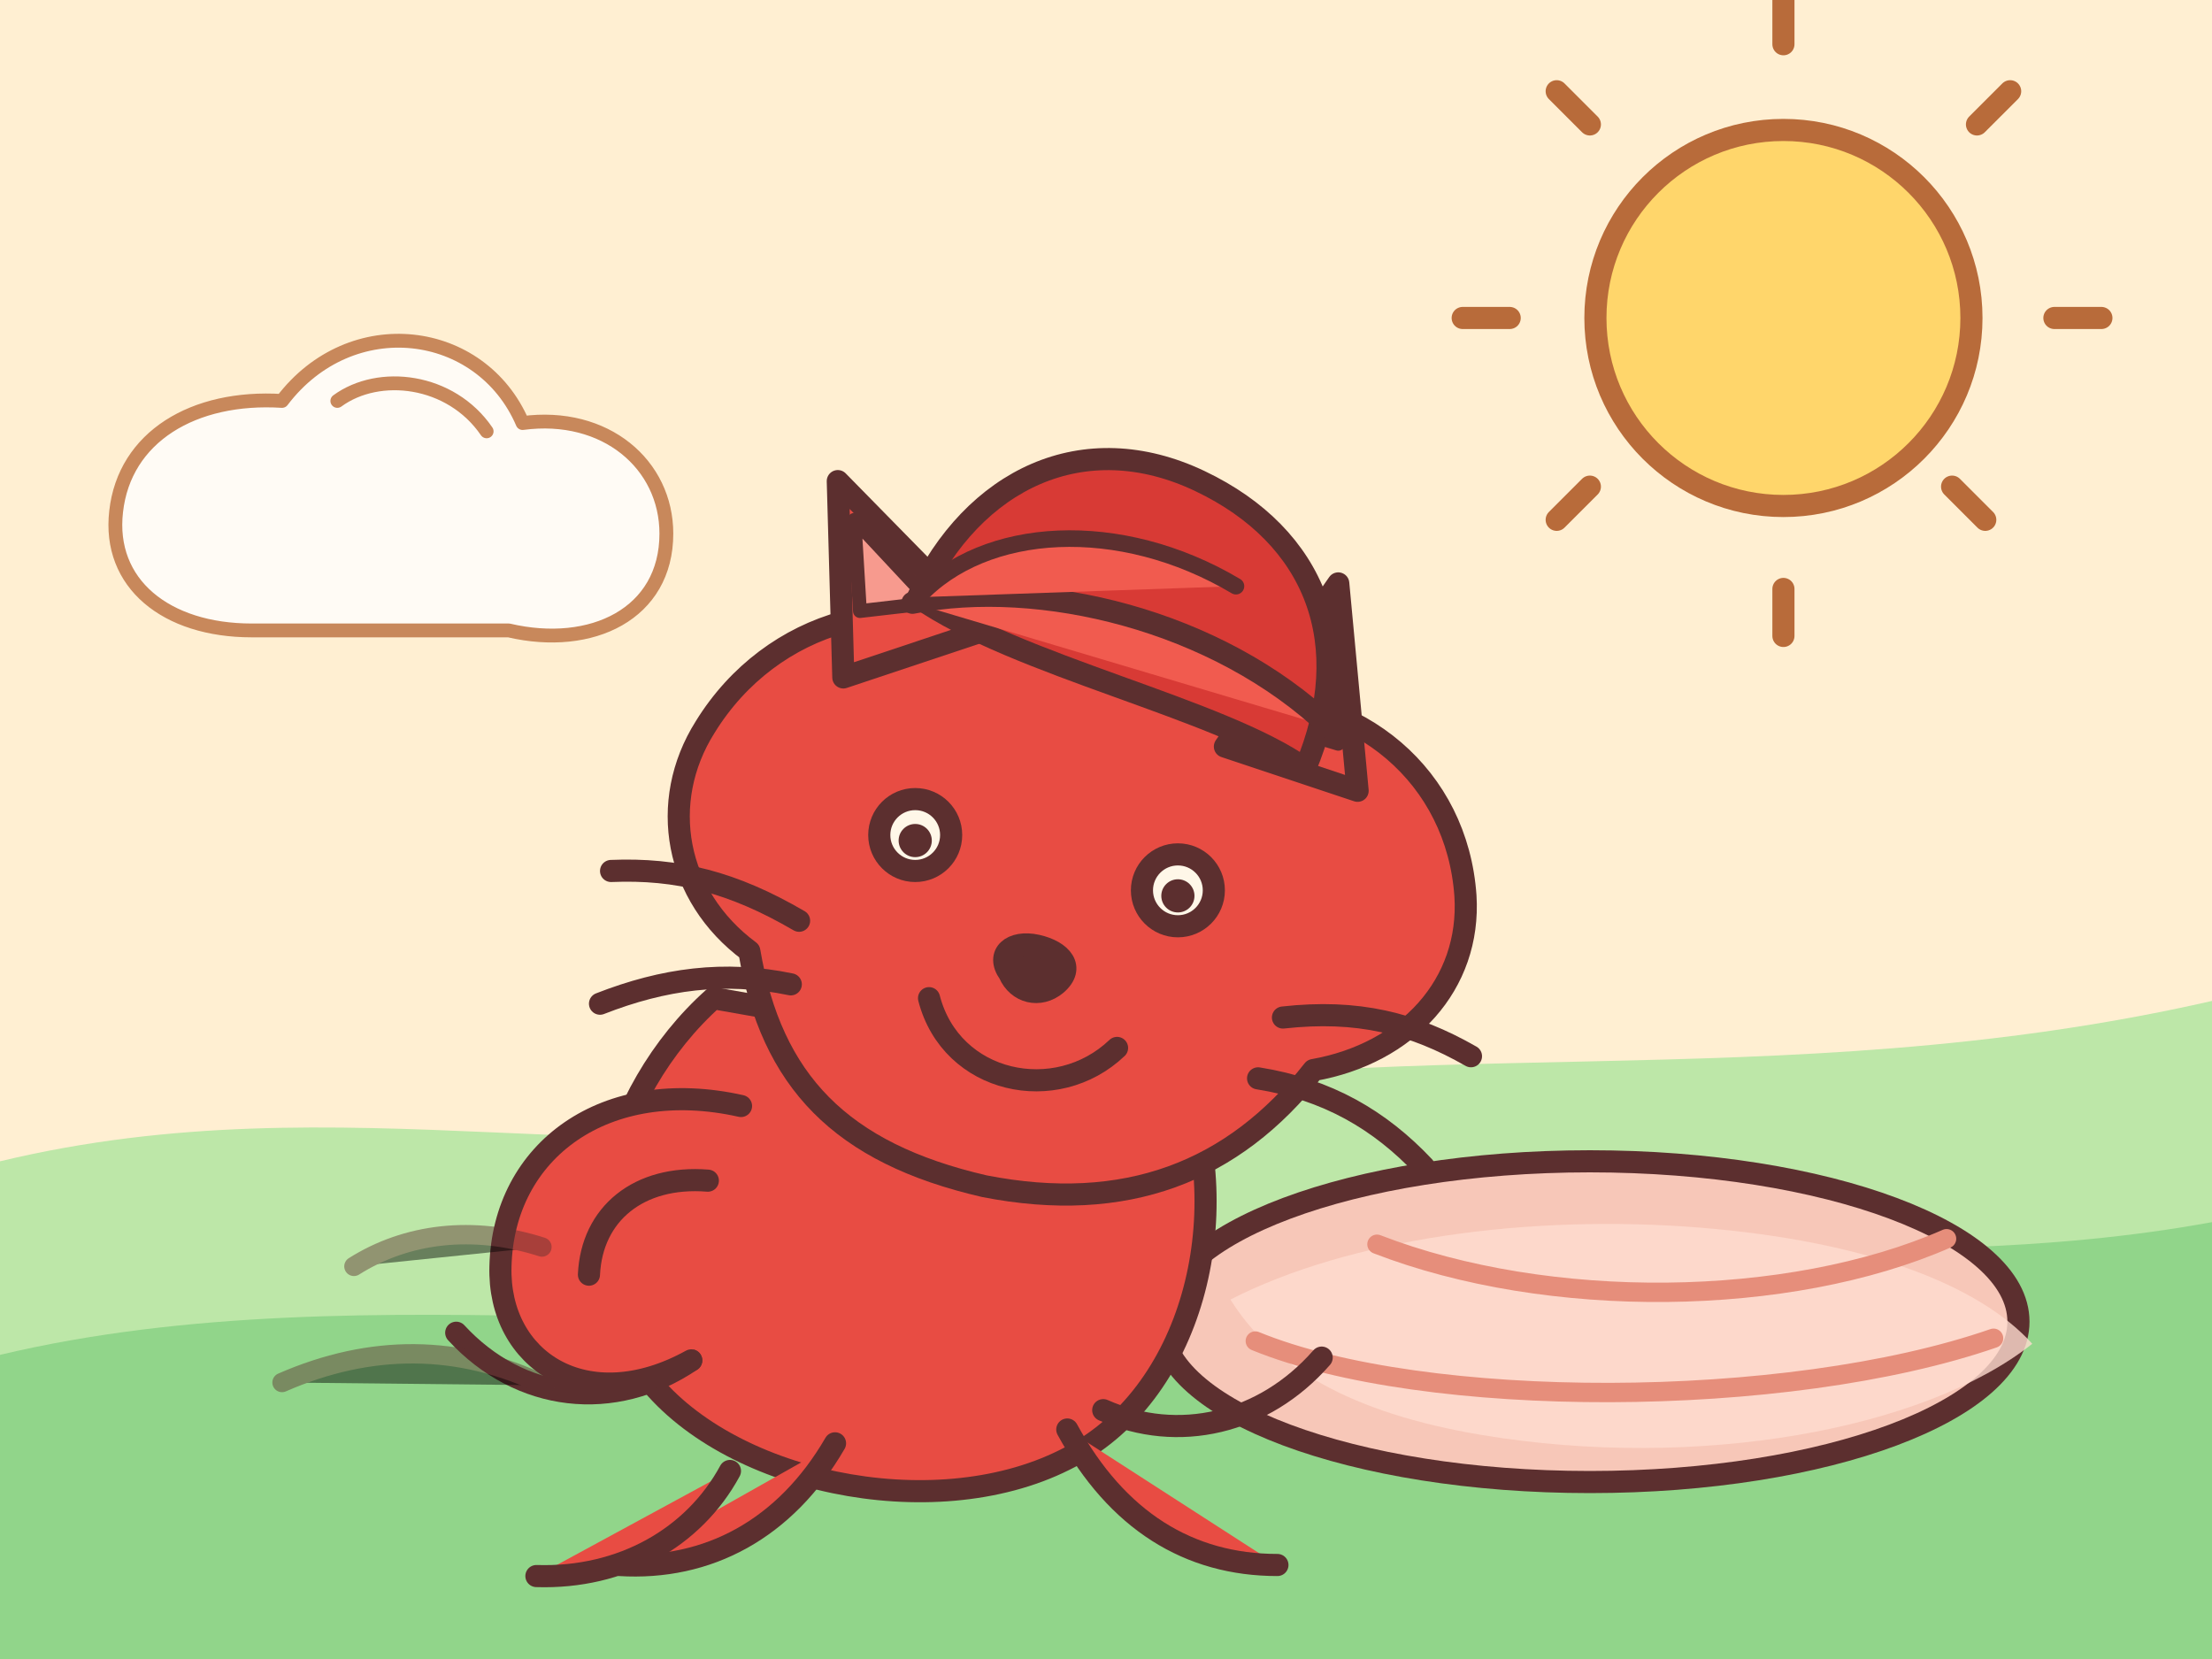
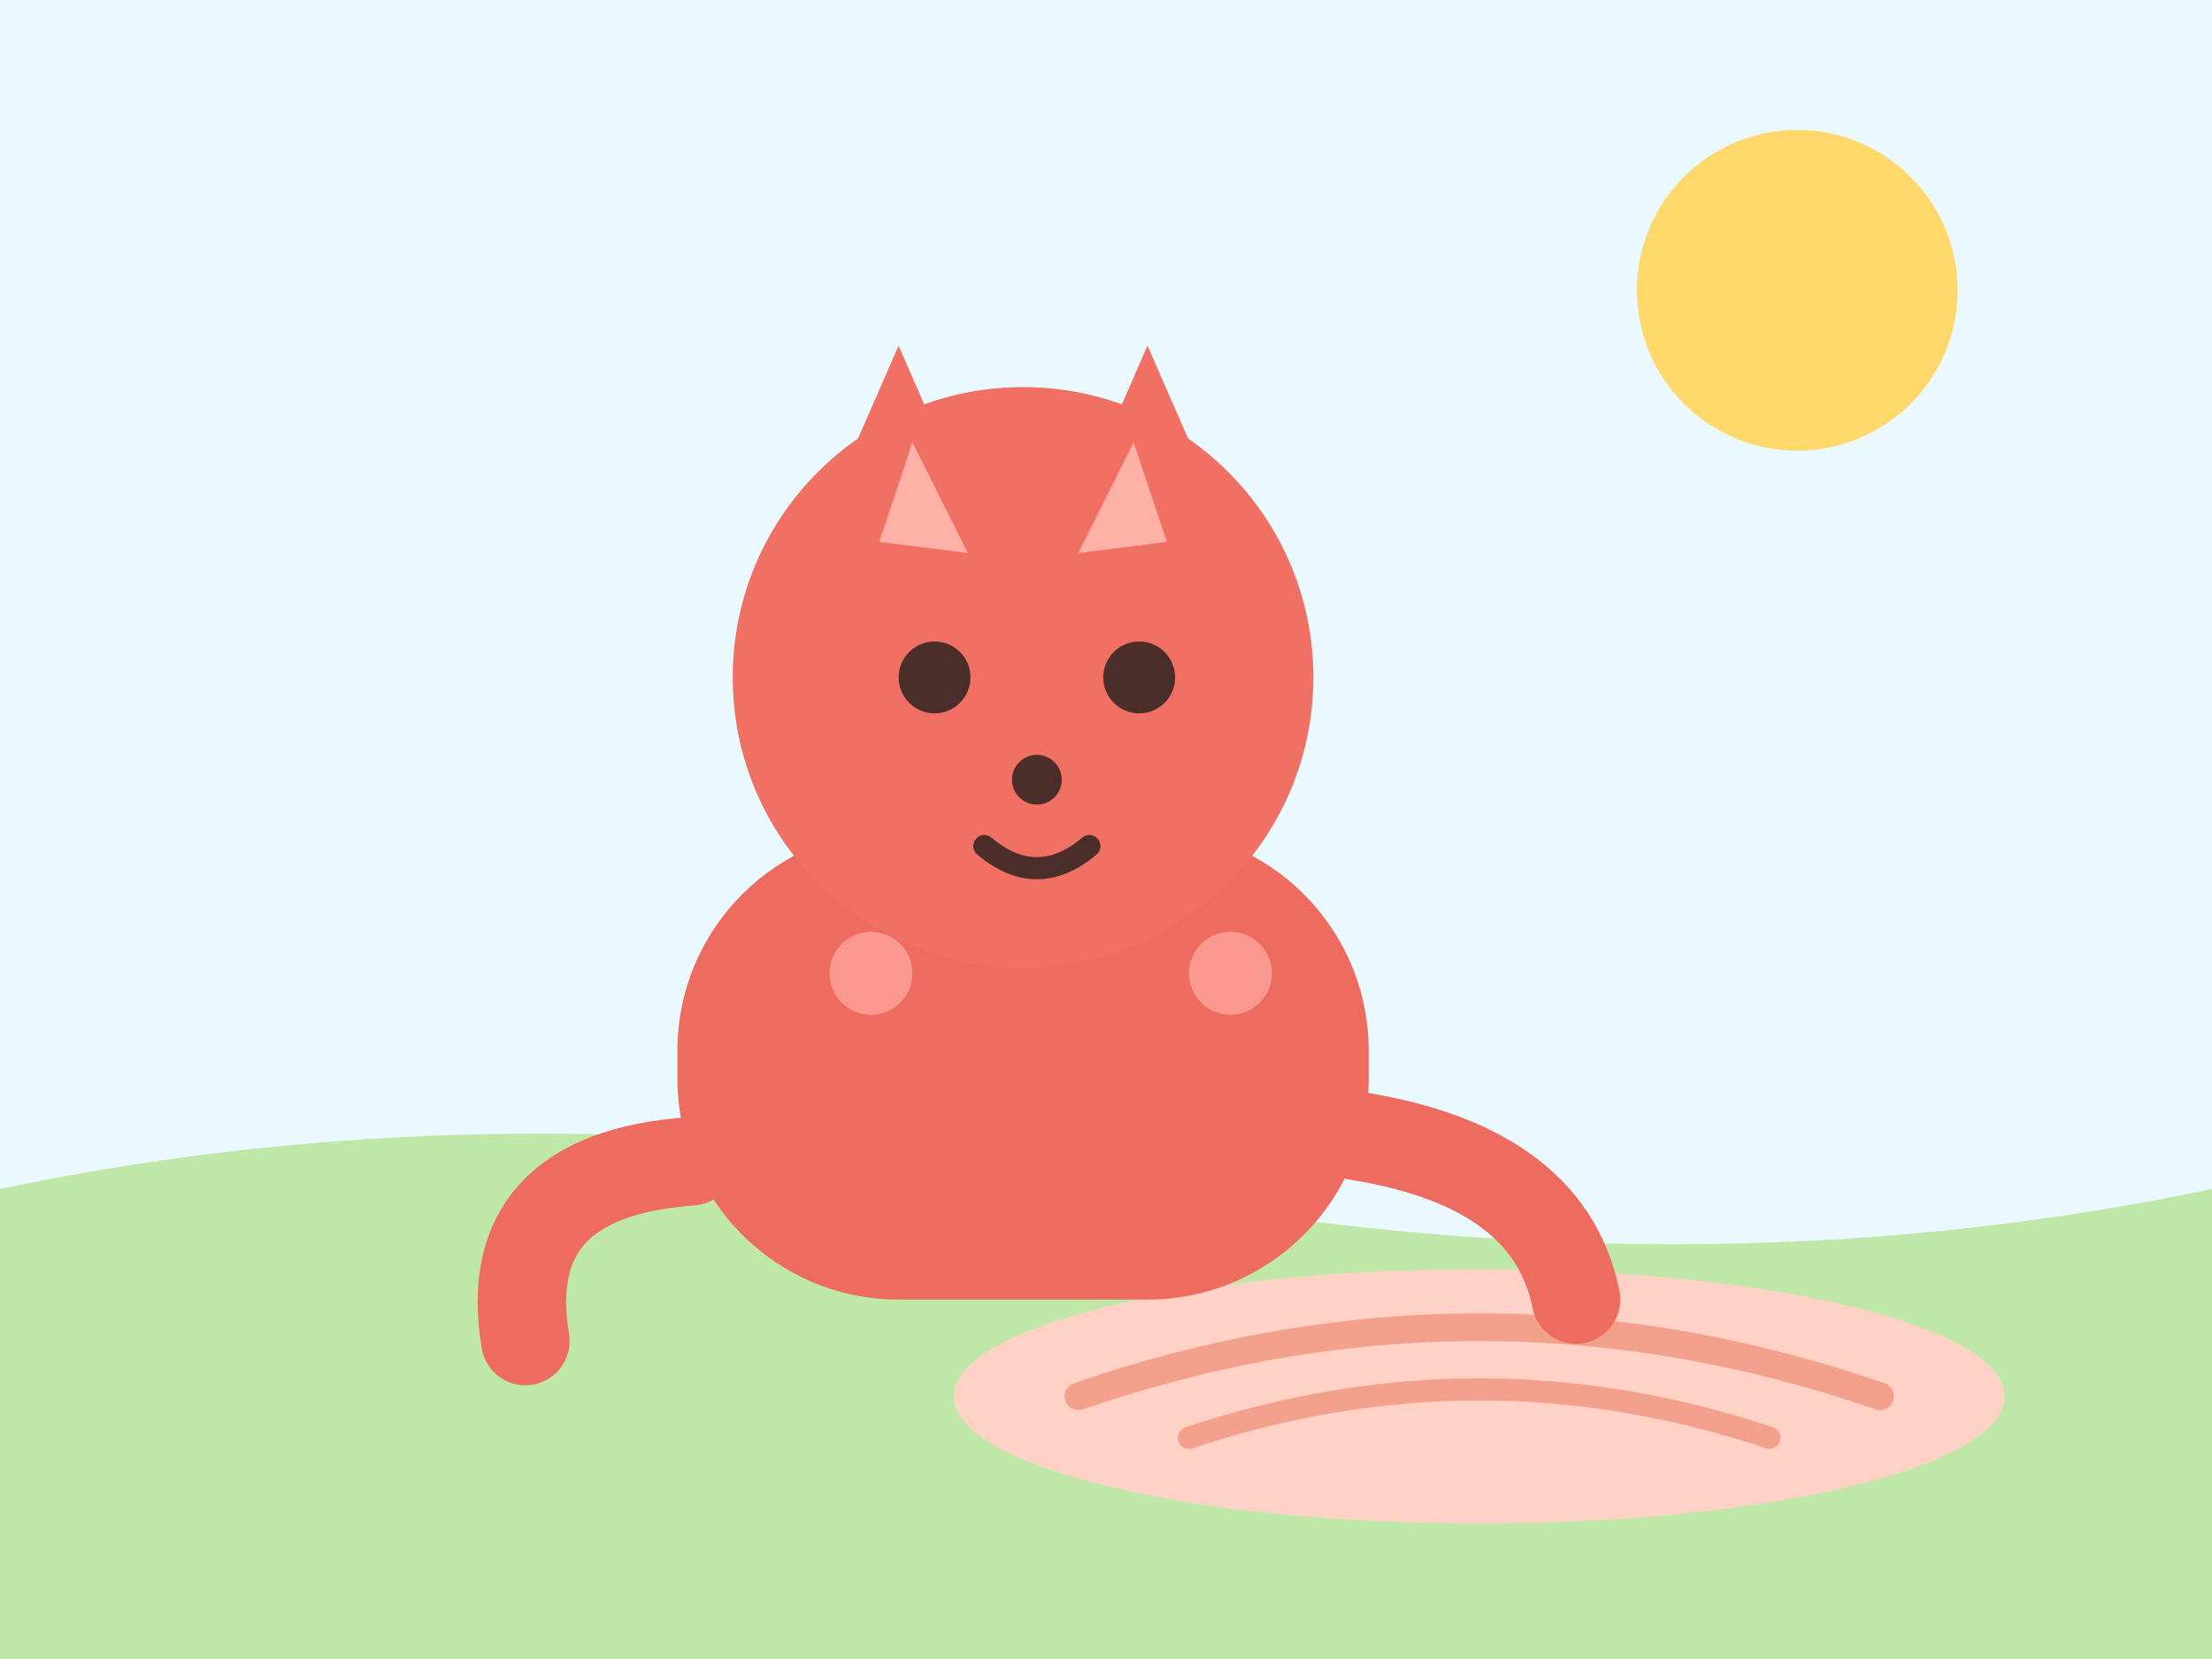
- <svg xmlns="http://www.w3.org/2000/svg" viewBox="0 0 800 600">
-   <rect width="800" height="600" fill="#FFEFD2" />
-   <circle cx="645" cy="115" r="68" fill="#FFD66B" stroke="#B86B3A" stroke-width="8" />
-   <g stroke="#B86B3A" stroke-width="8" stroke-linecap="round">
-     <line x1="645" y1="16" x2="645" y2="0" />
-     <line x1="645" y1="230" x2="645" y2="213" />
-     <line x1="546" y1="115" x2="529" y2="115" />
-     <line x1="760" y1="115" x2="743" y2="115" />
-     <line x1="575" y1="45" x2="563" y2="33" />
-     <line x1="718" y1="188" x2="706" y2="176" />
-     <line x1="715" y1="45" x2="727" y2="33" />
-     <line x1="563" y1="188" x2="575" y2="176" />
-   </g>
-   <path d="M0 420 C125 390 230 428 355 402 C505 371 642 398 800 362 L800 600 L0 600 Z" fill="#BDE7A8" />
-   <path d="M0 490 C135 458 285 493 415 467 C565 438 680 464 800 442 L800 600 L0 600 Z" fill="#91D58A" />
-   <ellipse cx="575" cy="478" rx="155" ry="58" fill="#F7C7B8" stroke="#5C2F2F" stroke-width="8" />
-   <path d="M445 470 C488 448 553 439 615 444 C676 449 716 465 735 486 C696 517 614 532 536 519 C488 511 460 494 445 470 Z" fill="#FFDCCF" opacity="0.8" />
-   <path d="M454 485 C515 510 646 510 721 484" fill="none" stroke="#E68E7B" stroke-width="7" stroke-linecap="round" />
-   <path d="M498 450 C560 474 647 473 704 448" fill="none" stroke="#E68E7B" stroke-width="7" stroke-linecap="round" />
-   <g stroke="#5C2F2F" stroke-width="8" stroke-linecap="round" stroke-linejoin="round">
-     <path d="M258 361 C220 395 203 456 233 497 C262 536 337 552 385 528 C432 505 447 439 428 391 Z" fill="#E84C43" />
-     <path d="M250 492 C222 511 188 507 165 482" fill="none" />
-     <path d="M386 517 C404 550 430 566 462 566" fill="#E84C43" />
-     <path d="M302 522 C284 553 256 568 224 566" fill="#E84C43" />
-     <path d="M264 532 C251 556 225 571 194 570" fill="#E84C43" />
-     <path d="M399 510 C426 522 457 515 478 491" fill="none" />
-     <path d="M271 344 C244 324 238 290 255 263 C279 224 327 211 366 232 C386 214 436 225 446 252 C492 251 527 281 530 324 C532 356 509 381 475 387 C446 424 407 439 356 429 C304 417 279 391 271 344 Z" fill="#E84C43" />
-     <path d="M305 245 L303 174 L356 228 Z" fill="#E84C43" />
-     <path d="M443 270 L484 211 L491 286 Z" fill="#E84C43" />
-     <path d="M311 221 L309 188 L337 218 Z" fill="#F79A8E" stroke-width="5" />
-     <path d="M461 262 L480 234 L484 269 Z" fill="#F79A8E" stroke-width="5" />
-     <path d="M332 216 C352 173 392 154 434 174 C476 194 491 233 472 278 C441 256 368 241 332 216 Z" fill="#D83A35" />
-     <path d="M330 218 C376 209 440 224 481 263" fill="#F15B4F" />
-     <path d="M332 216 C356 190 405 187 447 212" fill="#F15B4F" stroke-width="6" />
-     <circle cx="331" cy="302" r="13" fill="#fff7e8" />
-     <circle cx="426" cy="322" r="13" fill="#fff7e8" />
-     <circle cx="331" cy="304" r="6" fill="#5C2F2F" stroke="none" />
-     <circle cx="426" cy="324" r="6" fill="#5C2F2F" stroke="none" />
-     <path d="M375 342 C366 340 360 345 365 352 C368 359 376 361 382 356 C389 350 384 344 375 342 Z" fill="#5C2F2F" />
-     <path d="M336 361 C344 392 382 400 404 379" fill="none" />
-     <path d="M289 333 C265 319 245 314 221 315" fill="none" />
-     <path d="M286 356 C262 351 240 354 217 363" fill="none" />
-     <path d="M464 368 C491 365 511 370 532 382" fill="none" />
-     <path d="M455 390 C480 394 499 405 515 422" fill="none" />
-     <path d="M268 400 C219 389 182 416 181 458 C180 492 212 513 250 492" fill="#E84C43" />
-     <path d="M256 427 C231 425 214 439 213 461" fill="none" />
-   </g>
-   <g fill="#FFFFFF" opacity="0.78" stroke="#B86B3A" stroke-width="5" stroke-linecap="round" stroke-linejoin="round">
-     <path d="M102 145 C127 112 174 118 189 153 C219 149 241 168 241 193 C241 222 214 235 184 228 L91 228 C60 228 39 211 42 185 C45 158 70 143 102 145 Z" />
-     <path d="M122 145 C137 134 163 137 176 156" fill="none" />
-   </g>
-   <g stroke="#5C2F2F" stroke-width="7" stroke-linecap="round" opacity="0.45">
-     <path d="M128 458 C147 446 171 443 196 451" />
-     <path d="M102 500 C134 486 166 486 197 501" />
-   </g>
+ <svg xmlns="http://www.w3.org/2000/svg" viewBox="0 0 800 600" role="img" aria-label="A happy red cat trots to a mat">
+   <rect width="800" height="600" fill="#eaf8ff" />
+   <circle cx="650" cy="105" r="58" fill="#ffd86b" />
+   <path d="M0 430 Q190 390 400 430 T800 430 V600 H0 Z" fill="#bfe8a8" />
+   <ellipse cx="535" cy="505" rx="190" ry="46" fill="#ffd2c5" />
+   <path d="M390 505 Q535 455 680 505" fill="none" stroke="#f3a08c" stroke-width="10" stroke-linecap="round" />
+   <path d="M430 520 Q535 485 640 520" fill="none" stroke="#f3a08c" stroke-width="8" stroke-linecap="round" />
+   <rect x="245" y="300" width="250" height="170" rx="80" fill="#ee6b5f" />
+   <circle cx="370" cy="245" r="105" fill="#f07163" />
+   <path d="M290 205 L325 125 L362 210 Z" fill="#f07163" />
+   <path d="M450 205 L415 125 L378 210 Z" fill="#f07163" />
+   <path d="M318 196 L330 160 L350 200 Z" fill="#ffb0a7" />
+   <path d="M422 196 L410 160 L390 200 Z" fill="#ffb0a7" />
+   <circle cx="338" cy="245" r="13" fill="#4b2d2a" />
+   <circle cx="412" cy="245" r="13" fill="#4b2d2a" />
+   <circle cx="375" cy="282" r="9" fill="#4b2d2a" />
+   <path d="M356 306 Q375 322 394 306" fill="none" stroke="#4b2d2a" stroke-width="8" stroke-linecap="round" />
+   <path d="M250 420 Q180 425 190 485" fill="none" stroke="#ee6b5f" stroke-width="32" stroke-linecap="round" />
+   <path d="M485 410 Q560 420 570 470" fill="none" stroke="#ee6b5f" stroke-width="32" stroke-linecap="round" />
+   <circle cx="315" cy="352" r="15" fill="#ffb0a7" opacity="0.65" />
+   <circle cx="445" cy="352" r="15" fill="#ffb0a7" opacity="0.65" />
</svg>
